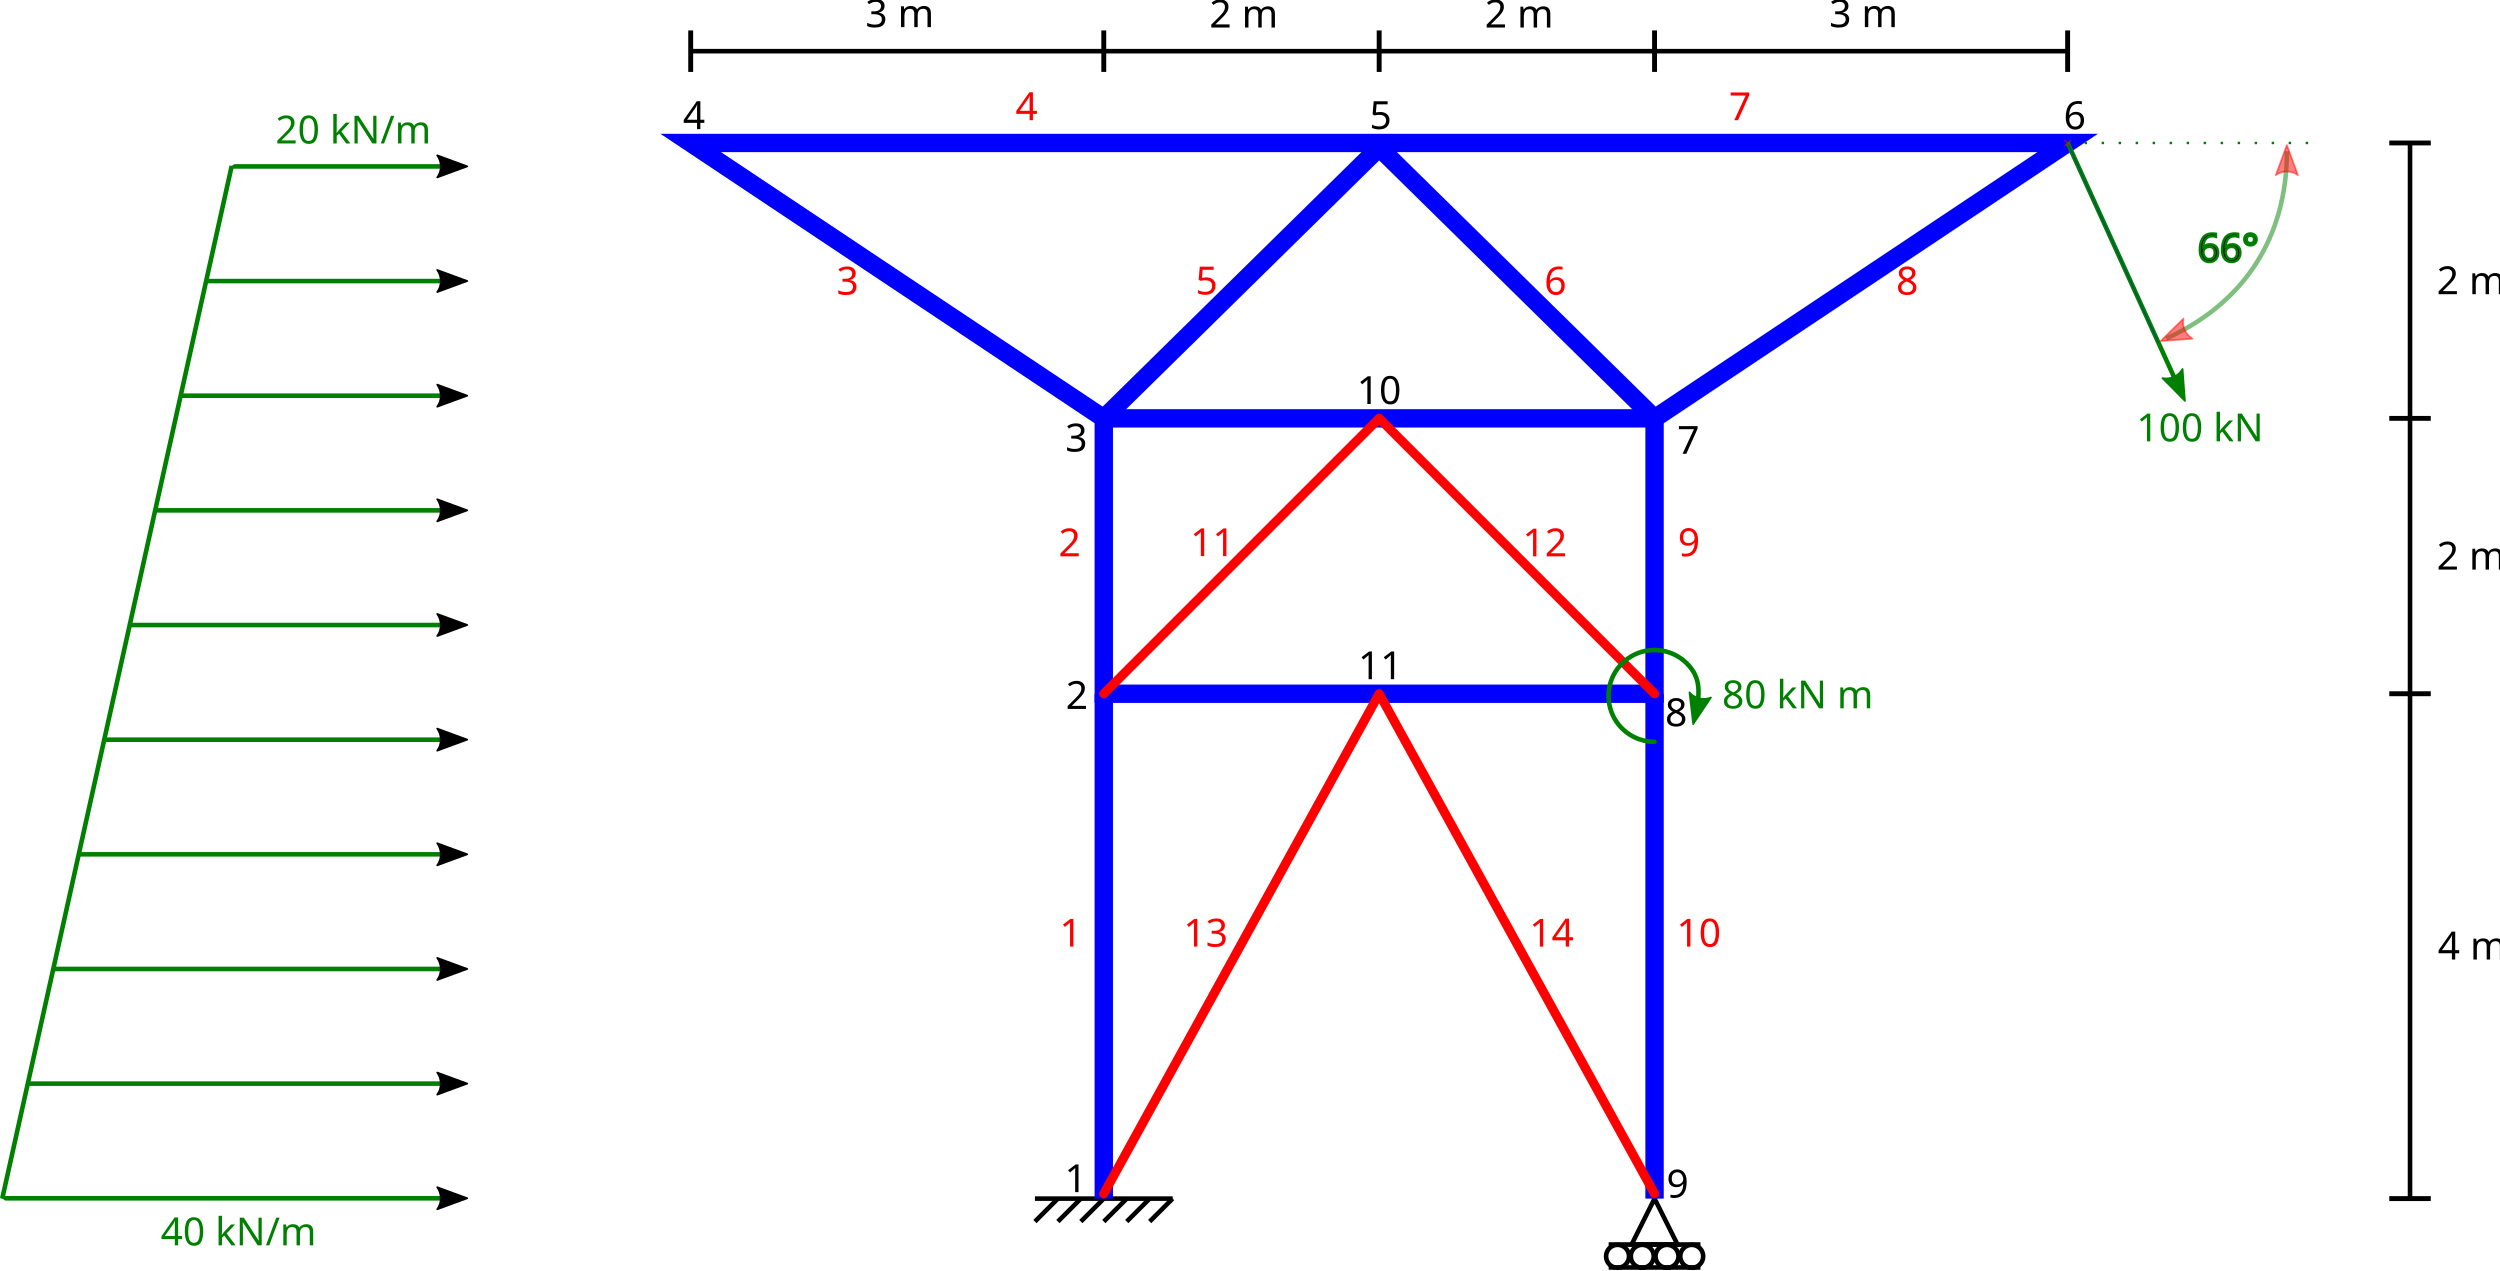
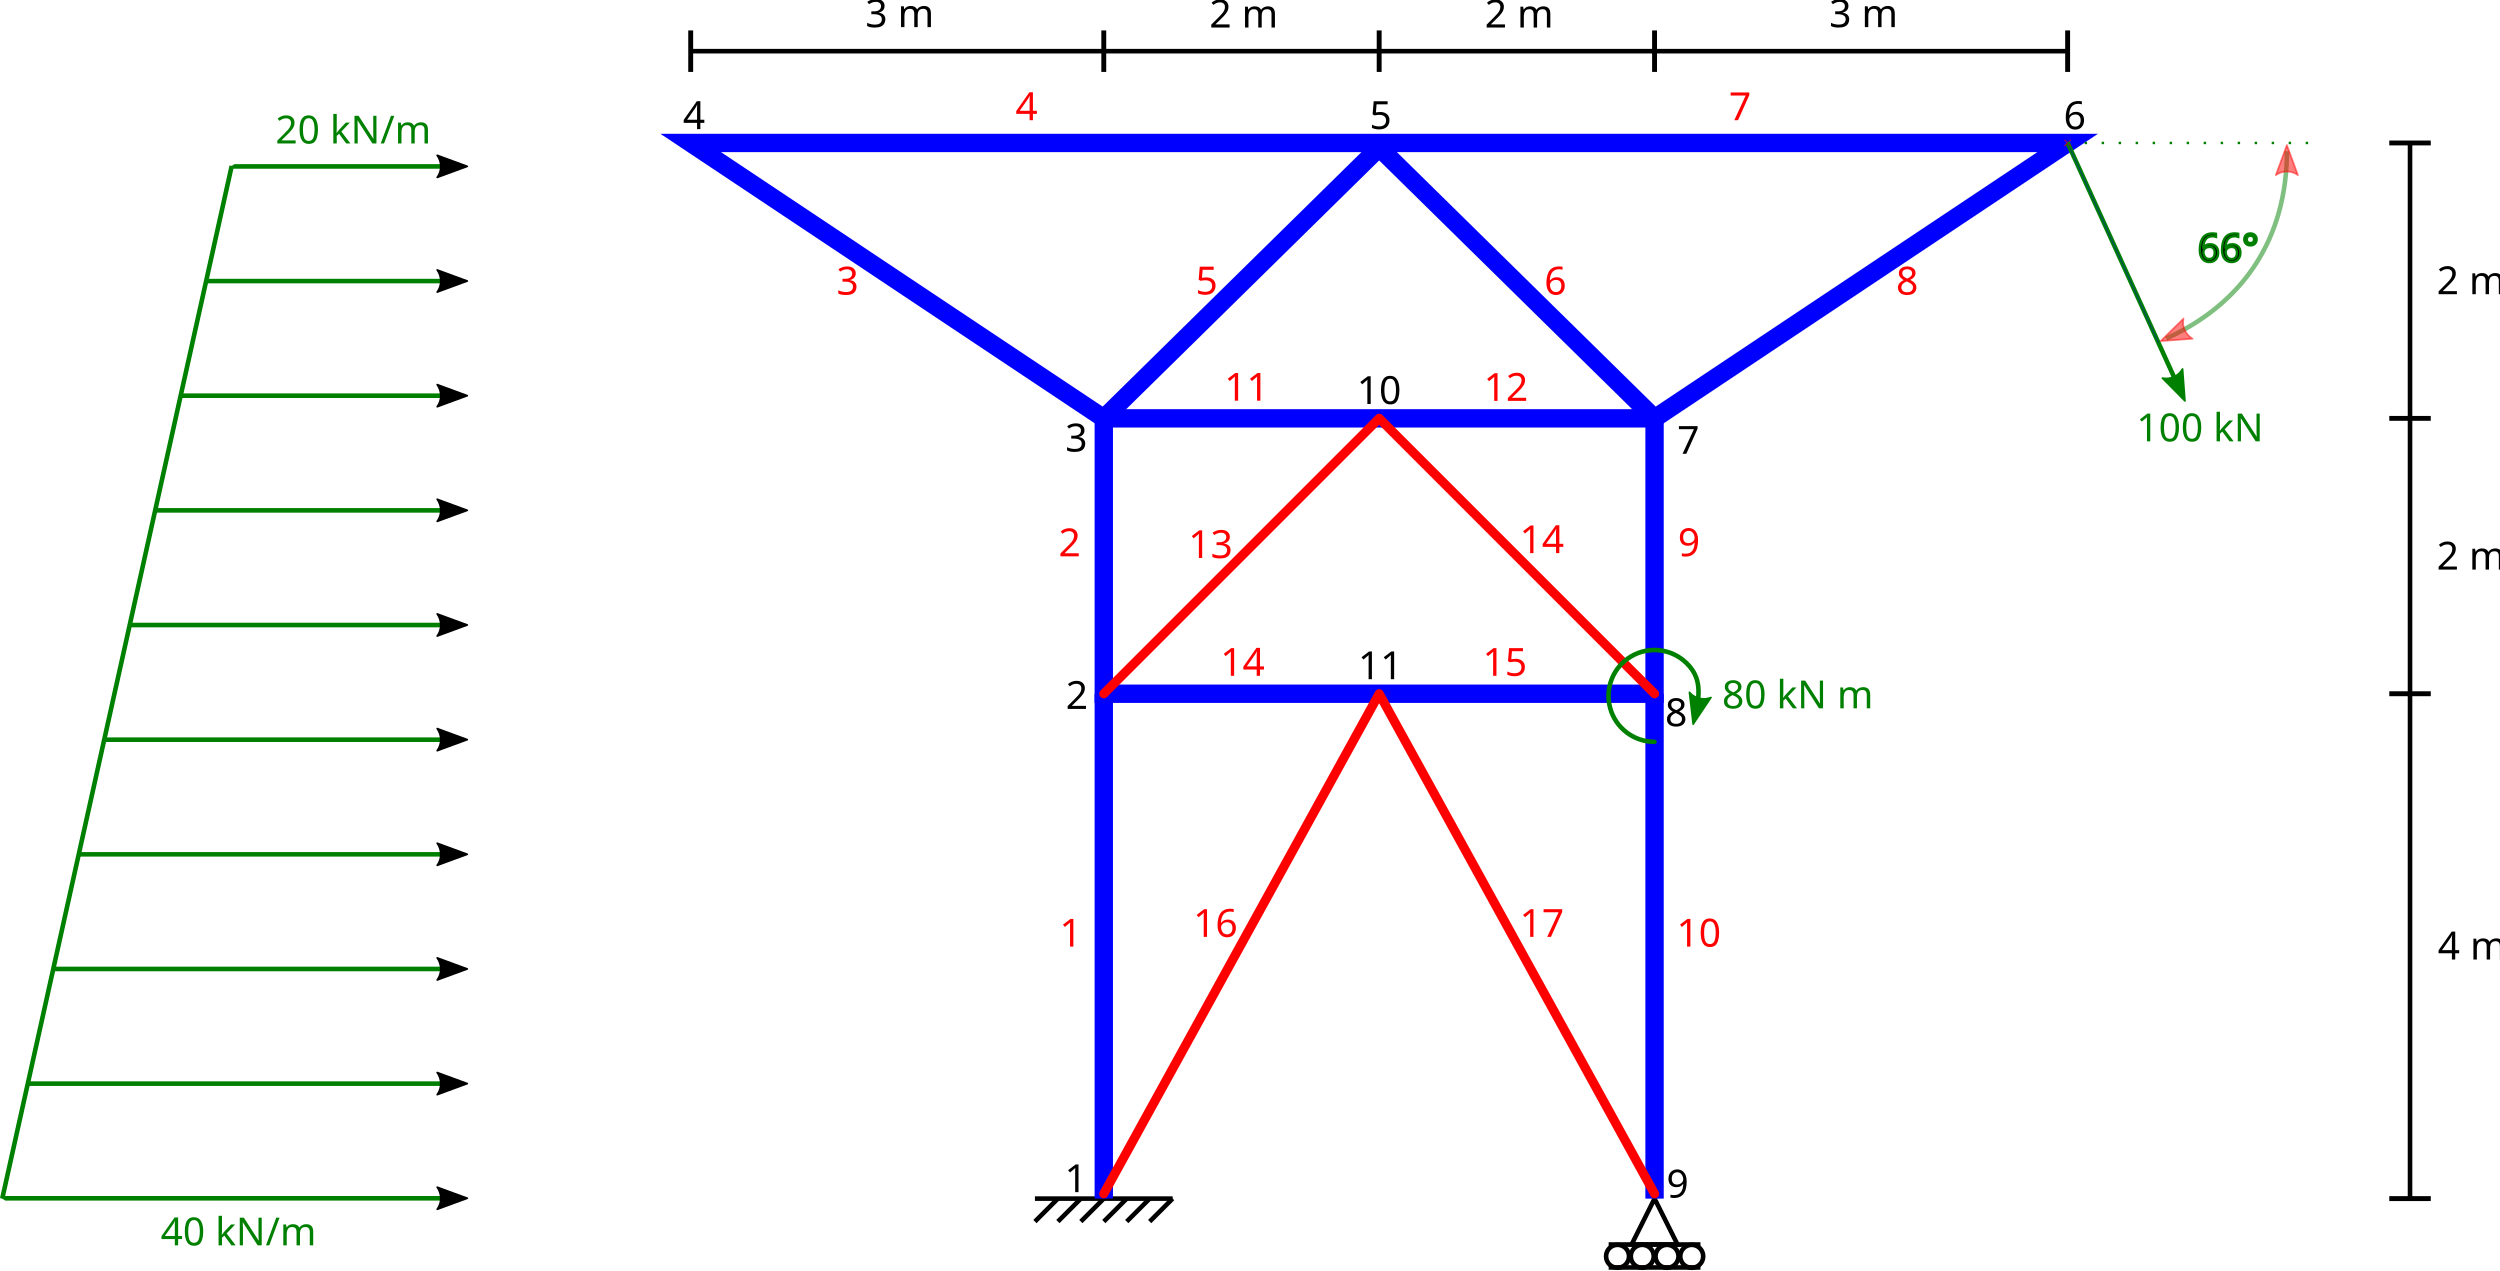
<svg xmlns="http://www.w3.org/2000/svg" xmlns:xlink="http://www.w3.org/1999/xlink" width="272.345mm" height="138.36mm" viewBox="0 0 354.049 179.868" version="1.1" id="svg8">
  <defs id="defs2">
    <marker style="overflow:visible" id="marker5731" refX="0" refY="0" orient="auto">
      <path transform="scale(0.8)" style="fill:none;fill-opacity:0.75;fill-rule:evenodd;stroke:#000000;stroke-width:1pt;stroke-opacity:1" d="M 0,5.65 V -5.65" id="path5729" />
    </marker>
    <marker style="overflow:visible" id="marker5637" refX="0" refY="0" orient="auto">
      <path transform="scale(0.8)" style="fill:none;fill-opacity:0.75;fill-rule:evenodd;stroke:#000000;stroke-width:1pt;stroke-opacity:1" d="M 0,5.65 V -5.65" id="path5635" />
    </marker>
    <marker style="overflow:visible" id="marker5549" refX="0" refY="0" orient="auto">
      <path transform="scale(0.8)" style="fill:none;fill-opacity:0.75;fill-rule:evenodd;stroke:#000000;stroke-width:1pt;stroke-opacity:1" d="M 0,5.65 V -5.65" id="path5547" />
    </marker>
    <marker orient="auto" refY="0" refX="0" id="StopL" style="overflow:visible">
      <path id="path1023" d="M 0,5.65 V -5.65" style="fill:none;fill-opacity:0.75;fill-rule:evenodd;stroke:#000000;stroke-width:1pt;stroke-opacity:1" transform="scale(0.8)" />
    </marker>
    <marker orient="auto" refY="0" refX="0" id="marker4468" style="overflow:visible">
      <path id="path878" style="fill:#ff0000;fill-opacity:0.5;fill-rule:evenodd;stroke:#ff0000;stroke-width:0.625;stroke-linejoin:round;stroke-opacity:0.5" d="M 8.719,4.034 -2.207,0.016 8.719,-4.002 c -1.745,2.372 -1.735,5.617 -6e-7,8.035 z" transform="scale(0.6)" />
    </marker>
    <marker orient="auto" refY="0" refX="0" id="marker4423" style="overflow:visible">
      <path id="path4421" style="fill:#ff0000;fill-opacity:0.5;fill-rule:evenodd;stroke:#ff0000;stroke-width:0.625;stroke-linejoin:round;stroke-opacity:0.5" d="M 8.719,4.034 -2.207,0.016 8.719,-4.002 c -1.745,2.372 -1.735,5.617 -6e-7,8.035 z" transform="scale(-0.6)" />
    </marker>
    <marker orient="auto" refY="0" refX="0" id="marker4262" style="overflow:visible">
      <path id="path881" style="fill:#008000;fill-opacity:1;fill-rule:evenodd;stroke:#008000;stroke-width:0.625;stroke-linejoin:round;stroke-opacity:1" d="M 8.719,4.034 -2.207,0.016 8.719,-4.002 c -1.745,2.372 -1.735,5.617 -6e-7,8.035 z" transform="scale(-0.6)" />
    </marker>
    <marker orient="auto" refY="0" refX="0" id="marker2695" style="overflow:visible">
      <path id="path2693" style="fill:#000000;fill-opacity:1;fill-rule:evenodd;stroke:#000000;stroke-width:0.625;stroke-linejoin:round;stroke-opacity:1" d="M 8.719,4.034 -2.207,0.016 8.719,-4.002 c -1.745,2.372 -1.735,5.617 -6e-7,8.035 z" transform="scale(-0.6)" />
    </marker>
    <marker orient="auto" refY="0" refX="0" id="Arrow2Mstart" style="overflow:visible">
      <path id="path4653" style="fill:#000000;fill-opacity:1;fill-rule:evenodd;stroke:#000000;stroke-width:0.625;stroke-linejoin:round;stroke-opacity:1" d="M 8.719,4.034 -2.207,0.016 8.719,-4.002 c -1.745,2.372 -1.735,5.617 -6e-7,8.035 z" transform="scale(0.6)" />
    </marker>
    <marker orient="auto" refY="0" refX="0" id="Arrow2Mend" style="overflow:visible">
      <path id="path4656" style="fill:#008000;fill-opacity:1;fill-rule:evenodd;stroke:#008000;stroke-width:0.625;stroke-linejoin:round;stroke-opacity:1" d="M 8.719,4.034 -2.207,0.016 8.719,-4.002 c -1.745,2.372 -1.735,5.617 -6e-7,8.035 z" transform="scale(-0.6)" />
    </marker>
    <clipPath clipPathUnits="userSpaceOnUse" id="clipPath3216">
      <path style="fill:#ffff00;stroke:#ff0000;stroke-width:0.344px;stroke-linecap:butt;stroke-linejoin:miter;stroke-opacity:1" d="M -65,77.35 -97.5,223.6 -52,252.85 19.5,207.35 -6.5,109.85 -29.25,54.6 Z" id="path3218" />
    </clipPath>
    <marker id="Arrow2Sstart" orient="auto" refX="0" refY="0" style="overflow:visible">
      <path d="M 8.72,4.03 -2.21,0.02 8.72,-4 c -1.75,2.37 -1.74,5.62 0,8.03 z" id="Arrow2SstartPath" style="fill:#000000;fill-opacity:1;stroke:#000000;stroke-opacity:1" transform="matrix(0.3,0,0,0.3,-0.69,0)" />
    </marker>
    <marker id="Arrow2Send" orient="auto" refX="0" refY="0" style="overflow:visible">
      <path d="M 8.72,4.03 -2.21,0.02 8.72,-4 c -1.75,2.37 -1.74,5.62 0,8.03 z" id="Arrow2SendPath" style="fill:#000000;fill-opacity:1;stroke:#000000;stroke-opacity:1" transform="matrix(-0.3,0,0,-0.3,0.69,0)" />
    </marker>
    <marker orient="auto" refY="0" refX="0" id="StopL-6" style="overflow:visible">
      <path id="path1023-2" d="M 0,5.65 V -5.65" style="fill:none;fill-opacity:0.75;fill-rule:evenodd;stroke:#000000;stroke-width:1pt;stroke-opacity:1" transform="scale(0.8)" />
    </marker>
    <marker orient="auto" refY="0" refX="0" id="marker5451" style="overflow:visible">
      <path id="path5449" d="M 0,5.65 V -5.65" style="fill:none;fill-opacity:0.75;fill-rule:evenodd;stroke:#000000;stroke-width:1pt;stroke-opacity:1" transform="scale(0.8)" />
    </marker>
    <marker orient="auto" refY="0" refX="0" id="marker5455" style="overflow:visible">
      <path id="path5453" d="M 0,5.65 V -5.65" style="fill:none;fill-opacity:0.75;fill-rule:evenodd;stroke:#000000;stroke-width:1pt;stroke-opacity:1" transform="scale(0.8)" />
    </marker>
  </defs>
  <g id="layer1" style="display:inline" transform="translate(97.81726,-53.85297)">
    <path style="fill:none;stroke:#0000ff;stroke-width:2.6;stroke-linecap:round;stroke-linejoin:miter;stroke-miterlimit:4;stroke-dasharray:none;stroke-opacity:1" d="M 58.5,113.1 97.5,74.751 136.5,113.1 195,74.1 H 0 Z" id="path14" />
    <path style="fill:none;stroke:#0000ff;stroke-width:2.6;stroke-linecap:butt;stroke-linejoin:miter;stroke-miterlimit:4;stroke-dasharray:none;stroke-opacity:1" d="m 58.5,113.1 v 39 H 136.5 v -39 H 58.5" id="path18" />
    <path style="fill:none;stroke:#000000;stroke-width:0.65;stroke-linecap:butt;stroke-linejoin:miter;stroke-miterlimit:4;stroke-dasharray:none;stroke-opacity:1" d="m 48.75,223.6 h 19.5" id="path24" />
    <path style="fill:none;stroke:#000000;stroke-width:0.65;stroke-linecap:butt;stroke-linejoin:miter;stroke-miterlimit:4;stroke-dasharray:none;stroke-opacity:1" d="m 48.75,226.85 3.25,-3.25" id="path26" />
    <path style="fill:none;stroke:#000000;stroke-width:0.65;stroke-linecap:butt;stroke-linejoin:miter;stroke-miterlimit:4;stroke-dasharray:none;stroke-opacity:1" d="m 52,226.85 3.25,-3.25" id="path28" />
    <path style="fill:none;stroke:#000000;stroke-width:0.65;stroke-linecap:butt;stroke-linejoin:miter;stroke-miterlimit:4;stroke-dasharray:none;stroke-opacity:1" d="m 55.25,226.85 3.25,-3.25" id="path30" />
    <path style="fill:none;stroke:#000000;stroke-width:0.65;stroke-linecap:butt;stroke-linejoin:miter;stroke-miterlimit:4;stroke-dasharray:none;stroke-opacity:1" d="m 58.5,226.85 3.25,-3.25" id="path32" />
    <path style="fill:none;stroke:#000000;stroke-width:0.65;stroke-linecap:butt;stroke-linejoin:miter;stroke-miterlimit:4;stroke-dasharray:none;stroke-opacity:1" d="m 61.75,226.85 3.25,-3.25" id="path34" />
    <path style="fill:none;stroke:#000000;stroke-width:0.65;stroke-linecap:butt;stroke-linejoin:miter;stroke-miterlimit:4;stroke-dasharray:none;stroke-opacity:1" d="m 65,226.85 3.25,-3.25" id="path36" />
    <path style="fill:none;stroke:#000000;stroke-width:0.65;stroke-linecap:butt;stroke-linejoin:miter;stroke-miterlimit:4;stroke-dasharray:none;stroke-opacity:1" d="m 136.5,223.6 -3.25,6.5 h 6.5 z" id="path38" />
    <path style="fill:none;stroke:#000000;stroke-width:0.65;stroke-linecap:butt;stroke-linejoin:miter;stroke-miterlimit:4;stroke-dasharray:none;stroke-opacity:1" d="m 130,230.1 h 13 v 0" id="path40" />
    <path style="fill:none;stroke:#000000;stroke-width:0.65;stroke-linecap:butt;stroke-linejoin:miter;stroke-miterlimit:4;stroke-dasharray:none;stroke-opacity:1" d="m 130,233.35 h 13" id="path42" />
    <circle style="opacity:1;vector-effect:none;fill:none;fill-opacity:1;stroke:#000000;stroke-width:0.65;stroke-linecap:butt;stroke-linejoin:miter;stroke-miterlimit:4;stroke-dasharray:none;stroke-dashoffset:0;stroke-opacity:1" id="path46" cx="131.258" cy="231.771" r="1.625" />
    <circle style="opacity:1;vector-effect:none;fill:none;fill-opacity:1;stroke:#000000;stroke-width:0.65;stroke-linecap:butt;stroke-linejoin:miter;stroke-miterlimit:4;stroke-dasharray:none;stroke-dashoffset:0;stroke-opacity:1" id="path46-6" cx="134.76" cy="231.771" r="1.625" />
    <circle style="opacity:1;vector-effect:none;fill:none;fill-opacity:1;stroke:#000000;stroke-width:0.65;stroke-linecap:butt;stroke-linejoin:miter;stroke-miterlimit:4;stroke-dasharray:none;stroke-dashoffset:0;stroke-opacity:1" id="path46-6-7" cx="138.263" cy="231.771" r="1.625" />
    <circle style="opacity:1;vector-effect:none;fill:none;fill-opacity:1;stroke:#000000;stroke-width:0.65;stroke-linecap:butt;stroke-linejoin:miter;stroke-miterlimit:4;stroke-dasharray:none;stroke-dashoffset:0;stroke-opacity:1" id="path46-6-5" cx="141.766" cy="231.771" r="1.625" />
    <g id="g3234" style="fill:#008000;stroke:#008000">
      <g clip-path="url(#clipPath3216)" id="g3214" style="fill:#008000;stroke:#008000">
        <path style="fill:#008000;stroke:#008000;stroke-width:0.65;stroke-linecap:butt;stroke-linejoin:miter;stroke-miterlimit:4;stroke-dasharray:none;stroke-opacity:1;marker-end:url(#marker2695)" d="m -97.5,174.843 h 65" id="path33" />
        <use x="0" y="0" xlink:href="#path33" id="use1173" width="100%" height="100%" transform="translate(0,16.23723)" style="fill:#008000;stroke:#008000" />
        <use x="0" y="0" xlink:href="#use1173" id="use1175" width="100%" height="100%" transform="translate(0,16.23723)" style="fill:#008000;stroke:#008000" />
        <use x="0" y="0" xlink:href="#use1175" id="use1177" width="100%" height="100%" transform="translate(0,-48.71171)" style="fill:#008000;stroke:#008000" />
        <use x="0" y="0" xlink:href="#use1177" id="use1179" width="100%" height="100%" transform="translate(0,64.94897)" style="fill:#008000;stroke:#008000" />
        <use x="0" y="0" xlink:href="#use1179" id="use1181" width="100%" height="100%" transform="translate(0,-146.1352)" style="fill:#008000;stroke:#008000" />
        <use x="0" y="0" xlink:href="#use1177" id="use1207" width="100%" height="100%" transform="translate(0,-16.23725)" style="fill:#008000;stroke:#008000" />
        <use x="0" y="0" xlink:href="#use1207" id="use1209" width="100%" height="100%" transform="translate(0,-48.71171)" style="fill:#008000;stroke:#008000" />
        <use x="0" y="0" xlink:href="#use1209" id="use1211" width="100%" height="100%" transform="translate(0,32.4745)" style="fill:#008000;stroke:#008000" />
        <use x="0" y="0" xlink:href="#use1209" id="use1213" width="100%" height="100%" transform="translate(0,16.23725)" style="fill:#008000;stroke:#008000" />
      </g>
      <path id="path3220" d="M -65,77.35 -97.5,223.6" style="fill:#008000;stroke:#008000;stroke-width:0.65;stroke-linecap:butt;stroke-linejoin:miter;stroke-miterlimit:4;stroke-dasharray:none;stroke-opacity:1" />
    </g>
    <path style="opacity:1;vector-effect:none;fill:none;fill-opacity:1;stroke:#0000ff;stroke-width:2.6;stroke-linecap:butt;stroke-linejoin:miter;stroke-miterlimit:4;stroke-dasharray:none;stroke-dashoffset:0;stroke-opacity:1" d="M 58.5,223.6 V 152.1" id="path3238" />
    <path style="opacity:1;vector-effect:none;fill:none;fill-opacity:1;stroke:#0000ff;stroke-width:2.6;stroke-linecap:butt;stroke-linejoin:miter;stroke-miterlimit:4;stroke-dasharray:none;stroke-dashoffset:0;stroke-opacity:1" d="m 136.5,152.1 v 71.5" id="path3240" />
    <path style="fill:none;stroke:#ff0000;stroke-width:1.3;stroke-linecap:round;stroke-linejoin:round;stroke-miterlimit:4;stroke-dasharray:none;stroke-opacity:1" d="m 58.5,152.1 39,-39 39,39" id="path20" />
    <path style="fill:none;stroke:#ff0000;stroke-width:1.3;stroke-linecap:round;stroke-linejoin:round;stroke-miterlimit:4;stroke-dasharray:none;stroke-opacity:1" d="M 58.5,222.912 97.5,152.1 l 39,70.812" id="path20-3" />
    <path style="fill:none;stroke:#008000;stroke-width:0.65;stroke-linecap:butt;stroke-linejoin:miter;stroke-miterlimit:4;stroke-dasharray:none;stroke-opacity:1;marker-end:url(#marker4262)" d="m 195,74.1 16.25,35.75" id="path3296" />
    <path transform="rotate(90)" style="opacity:1;vector-effect:none;fill:none;fill-opacity:1;stroke:#008000;stroke-width:0.65;stroke-linecap:round;stroke-linejoin:miter;stroke-miterlimit:4;stroke-dasharray:none;stroke-dashoffset:0;stroke-opacity:1;marker-end:url(#Arrow2Mend)" d="m 158.909,-136.483 c 0,2.932 -1.964,5.502 -4.793,6.272 -2.83,0.77 -5.824,-0.45 -7.31,-2.978 -1.486,-2.528 -1.095,-5.738 0.954,-7.836 2.049,-2.098 4.341,-1.975 7.811,-1.138" id="path3298" />
    <text xml:space="preserve" style="font-style:normal;font-weight:normal;font-size:5.503px;line-height:1.25;font-family:sans-serif;letter-spacing:0px;word-spacing:0px;fill:#000000;fill-opacity:1;stroke:none;stroke-width:0.344" x="39" y="223.6" id="text4310">
      <tspan id="tspan4308" x="39" y="228.557" style="font-size:5.503px;stroke-width:0.344" />
    </text>
  </g>
  <g id="layer2" style="display:inline" transform="translate(97.81726,-53.85297)">
    <text xml:space="preserve" style="font-style:normal;font-weight:normal;font-size:5.503px;line-height:1.25;font-family:sans-serif;letter-spacing:0px;word-spacing:0px;fill:#000000;fill-opacity:1;stroke:none;stroke-width:0.344" x="52.965" y="222.684" id="text4318">
      <tspan id="tspan4316" x="52.965" y="222.684" style="stroke-width:0.344">1</tspan>
    </text>
    <text xml:space="preserve" style="font-style:normal;font-weight:normal;font-size:5.503px;line-height:1.25;font-family:sans-serif;letter-spacing:0px;word-spacing:0px;fill:#000000;fill-opacity:1;stroke:none;stroke-width:0.344" x="53.117" y="154.253" id="text4322">
      <tspan id="tspan4320" x="53.117" y="154.253" style="stroke-width:0.344">2</tspan>
    </text>
    <text xml:space="preserve" style="font-style:normal;font-weight:normal;font-size:5.503px;line-height:1.25;font-family:sans-serif;letter-spacing:0px;word-spacing:0px;fill:#000000;fill-opacity:1;stroke:none;stroke-width:0.344" x="53.048" y="117.792" id="text4326">
      <tspan id="tspan4324" x="53.048" y="117.792" style="stroke-width:0.344">3</tspan>
    </text>
    <text xml:space="preserve" style="font-style:normal;font-weight:normal;font-size:5.503px;line-height:1.25;font-family:sans-serif;letter-spacing:0px;word-spacing:0px;fill:#000000;fill-opacity:1;stroke:none;stroke-width:0.344" x="-1.101" y="72.142" id="text4330">
      <tspan id="tspan4328" x="-1.101" y="72.142" style="stroke-width:0.344">4</tspan>
    </text>
    <text xml:space="preserve" style="font-style:normal;font-weight:normal;font-size:5.503px;line-height:1.25;font-family:sans-serif;letter-spacing:0px;word-spacing:0px;fill:#000000;fill-opacity:1;stroke:none;stroke-width:0.344" x="96.134" y="72.116" id="text4334">
      <tspan id="tspan4332" x="96.134" y="72.116" style="stroke-width:0.344">5</tspan>
    </text>
    <text xml:space="preserve" style="font-style:normal;font-weight:normal;font-size:5.503px;line-height:1.25;font-family:sans-serif;letter-spacing:0px;word-spacing:0px;fill:#000000;fill-opacity:1;stroke:none;stroke-width:0.344" x="194.439" y="72.144" id="text4338">
      <tspan id="tspan4336" x="194.439" y="72.144" style="stroke-width:0.344">6</tspan>
    </text>
    <text xml:space="preserve" style="font-style:normal;font-weight:normal;font-size:5.503px;line-height:1.25;font-family:sans-serif;letter-spacing:0px;word-spacing:0px;fill:#000000;fill-opacity:1;stroke:none;stroke-width:0.344" x="139.715" y="118.122" id="text4342">
      <tspan id="tspan4340" x="139.715" y="118.122" style="stroke-width:0.344">7</tspan>
    </text>
    <text xml:space="preserve" style="font-style:normal;font-weight:normal;font-size:5.503px;line-height:1.25;font-family:sans-serif;letter-spacing:0px;word-spacing:0px;fill:#000000;fill-opacity:1;stroke:none;stroke-width:0.344" x="137.991" y="156.691" id="text4346">
      <tspan id="tspan4344" x="137.991" y="156.691" style="stroke-width:0.344">8</tspan>
    </text>
    <text xml:space="preserve" style="font-style:normal;font-weight:normal;font-size:5.503px;line-height:1.25;font-family:sans-serif;letter-spacing:0px;word-spacing:0px;fill:#000000;fill-opacity:1;stroke:none;stroke-width:0.344" x="138.186" y="223.45" id="text4350">
      <tspan id="tspan4348" x="138.186" y="223.45" style="stroke-width:0.344">9</tspan>
    </text>
    <text xml:space="preserve" style="font-style:normal;font-weight:normal;font-size:5.503px;line-height:1.25;font-family:sans-serif;letter-spacing:0px;word-spacing:0px;fill:#000000;fill-opacity:1;stroke:none;stroke-width:0.344" x="94.344" y="111.061" id="text4354">
      <tspan id="tspan4352" x="94.344" y="111.061" style="stroke-width:0.344">10</tspan>
    </text>
    <text xml:space="preserve" style="font-style:normal;font-weight:normal;font-size:5.503px;line-height:1.25;font-family:sans-serif;letter-spacing:0px;word-spacing:0px;fill:#000000;fill-opacity:1;stroke:none;stroke-width:0.344" x="94.519" y="150.039" id="text4358">
      <tspan id="tspan4356" x="94.519" y="150.039" style="stroke-width:0.344">11</tspan>
    </text>
    <g id="g4580">
      <path style="fill:none;stroke:#0000ff;stroke-width:0.122;stroke-linecap:square;stroke-linejoin:miter;stroke-miterlimit:4;stroke-dasharray:none;stroke-opacity:0.5" d="m 195,74.1 12.837,28.277" id="path4554" />
      <path style="fill:none;stroke:#ff0000;stroke-width:0.122;stroke-linecap:square;stroke-linejoin:miter;stroke-miterlimit:4;stroke-dasharray:none;stroke-opacity:0.5" d="m 194.6,73.7 0.801,0.801 m 0,-0.801 -0.801,0.801" id="path4564" />
      <path style="fill:none;stroke:#ff0000;stroke-width:0.122;stroke-linecap:square;stroke-linejoin:miter;stroke-miterlimit:4;stroke-dasharray:none;stroke-opacity:0.5" d="m 194.6,73.7 0.801,0.801 m 0,-0.801 -0.801,0.801" id="path4566" />
      <text xml:space="preserve" style="font-style:normal;font-weight:normal;font-size:5.503px;line-height:1.25;font-family:sans-serif;letter-spacing:0px;word-spacing:0px;fill:#008000;fill-opacity:1;stroke:none;stroke-width:0.344" x="-75.059" y="230.219" id="text6441">
        <tspan id="tspan6439" x="-75.059" y="230.219" style="fill:#008000;stroke-width:0.344">40 kN/m</tspan>
      </text>
      <text xml:space="preserve" style="font-style:normal;font-weight:normal;font-size:5.503px;line-height:1.25;font-family:sans-serif;letter-spacing:0px;word-spacing:0px;fill:#008000;fill-opacity:1;stroke:none;stroke-width:0.344" x="-58.809" y="74.17" id="text6445">
        <tspan id="tspan6443" x="-58.809" y="74.17" style="fill:#008000;stroke-width:0.344">20 kN/m</tspan>
      </text>
      <text xml:space="preserve" style="font-style:normal;font-weight:normal;font-size:5.503px;line-height:1.25;font-family:sans-serif;letter-spacing:0px;word-spacing:0px;fill:#008000;fill-opacity:1;stroke:none;stroke-width:0.344" x="204.75" y="116.35" id="text6449">
        <tspan id="tspan6447" x="204.75" y="116.35" style="fill:#008000;stroke-width:0.344">100 kN</tspan>
      </text>
      <text xml:space="preserve" style="font-style:normal;font-weight:normal;font-size:5.503px;line-height:1.25;font-family:sans-serif;letter-spacing:0px;word-spacing:0px;fill:#008000;fill-opacity:1;stroke:none;stroke-width:0.344" x="146.06" y="154.164" id="text6453">
        <tspan id="tspan6451" x="146.06" y="154.164" style="fill:#008000;stroke-width:0.344">80 kN m</tspan>
      </text>
    </g>
  </g>
  <g id="layer3" style="display:inline" transform="translate(97.81726,-53.85297)">
    <flowRoot xml:space="preserve" id="flowRoot6456" style="font-style:normal;font-weight:normal;font-size:16px;line-height:1.25;font-family:sans-serif;letter-spacing:0px;word-spacing:0px;fill:#000000;fill-opacity:1;stroke:none" transform="scale(0.3439583)">
      <flowRegion id="flowRegion6458">
        <rect id="rect6460" width="264.567" height="623.622" x="548.031" y="130.394" />
      </flowRegion>
      <flowPara id="flowPara6462" />
    </flowRoot>
    <path style="display:inline;opacity:1;vector-effect:none;fill:none;fill-opacity:1;stroke:#000000;stroke-width:0.65;stroke-linecap:butt;stroke-linejoin:miter;stroke-miterlimit:4;stroke-dasharray:none;stroke-dashoffset:0;stroke-opacity:1;marker-start:url(#marker5549);marker-mid:url(#marker5637);marker-end:url(#marker5731)" d="M 0,61.1 H 58.5 97.5 h 39 58.5" id="path5419" />
    <text xml:space="preserve" style="font-style:normal;font-weight:normal;font-size:5.503px;line-height:1.25;font-family:sans-serif;letter-spacing:0px;word-spacing:0px;display:inline;fill:#000000;fill-opacity:1;stroke:none;stroke-width:0.344" x="24.74" y="57.696" id="text6395">
      <tspan id="tspan6393" x="24.74" y="57.696" style="stroke-width:0.344">3 m</tspan>
    </text>
    <text xml:space="preserve" style="font-style:normal;font-weight:normal;font-size:5.503px;line-height:1.25;font-family:sans-serif;letter-spacing:0px;word-spacing:0px;display:inline;fill:#000000;fill-opacity:1;stroke:none;stroke-width:0.344" x="73.456" y="57.749" id="text6399">
      <tspan id="tspan6397" x="73.456" y="57.749" style="stroke-width:0.344">2 m</tspan>
    </text>
    <text xml:space="preserve" style="font-style:normal;font-weight:normal;font-size:5.503px;line-height:1.25;font-family:sans-serif;letter-spacing:0px;word-spacing:0px;display:inline;fill:#000000;fill-opacity:1;stroke:none;stroke-width:0.344" x="112.456" y="57.749" id="text6403">
      <tspan id="tspan6401" x="112.456" y="57.749" style="stroke-width:0.344">2 m</tspan>
    </text>
    <text xml:space="preserve" style="font-style:normal;font-weight:normal;font-size:5.503px;line-height:1.25;font-family:sans-serif;letter-spacing:0px;word-spacing:0px;display:inline;fill:#000000;fill-opacity:1;stroke:none;stroke-width:0.344" x="161.24" y="57.696" id="text6407">
      <tspan id="tspan6405" x="161.24" y="57.696" style="stroke-width:0.344">3 m</tspan>
    </text>
    <path style="display:inline;fill:none;stroke:#000000;stroke-width:0.65;stroke-linecap:butt;stroke-linejoin:miter;stroke-miterlimit:4;stroke-dasharray:none;stroke-opacity:1;marker-start:url(#StopL);marker-mid:url(#StopL);marker-end:url(#StopL)" d="m 243.49,223.6 v -71.5 -39 -39" id="path5248" />
    <text xml:space="preserve" style="font-style:normal;font-weight:normal;font-size:5.503px;line-height:1.25;font-family:sans-serif;letter-spacing:0px;word-spacing:0px;display:inline;fill:#000000;fill-opacity:1;stroke:none;stroke-width:0.344" x="247.27" y="95.521" id="text6411">
      <tspan id="tspan6409" x="247.27" y="95.521" style="stroke-width:0.344">2 m</tspan>
    </text>
    <text xml:space="preserve" style="font-style:normal;font-weight:normal;font-size:5.503px;line-height:1.25;font-family:sans-serif;letter-spacing:0px;word-spacing:0px;display:inline;fill:#000000;fill-opacity:1;stroke:none;stroke-width:0.344" x="247.27" y="134.521" id="text6415">
      <tspan id="tspan6413" x="247.27" y="134.521" style="stroke-width:0.344">2 m</tspan>
    </text>
    <text xml:space="preserve" style="font-style:normal;font-weight:normal;font-size:5.503px;line-height:1.25;font-family:sans-serif;letter-spacing:0px;word-spacing:0px;display:inline;fill:#000000;fill-opacity:1;stroke:none;stroke-width:0.344" x="247.421" y="189.743" id="text6419">
      <tspan id="tspan6417" x="247.421" y="189.743" style="stroke-width:0.344">4 m</tspan>
    </text>
    <path style="display:inline;fill:none;stroke:#008000;stroke-width:0.65;stroke-linecap:butt;stroke-linejoin:miter;stroke-miterlimit:4;stroke-dasharray:none;stroke-opacity:0.5;marker-start:url(#marker4468);marker-end:url(#marker4423)" d="m 208.955,101.797 c 11.094,-5.036 17.1,-14.358 17.1,-26.542" id="path4560" />
    <path style="display:inline;fill:none;stroke:#008000;stroke-width:0.344;stroke-linecap:butt;stroke-linejoin:miter;stroke-miterlimit:4;stroke-dasharray:0.344, 2.064;stroke-dashoffset:0;stroke-opacity:1" d="m 195,74.1 h 35.75" id="path4306" />
    <text xml:space="preserve" style="font-style:normal;font-weight:normal;font-size:5.503px;line-height:1.25;font-family:sans-serif;letter-spacing:0px;word-spacing:0px;display:inline;fill:#000000;fill-opacity:1;stroke:#008000;stroke-width:0.344" x="213.426" y="90.898" id="text4708">
      <tspan id="tspan4706" x="213.426" y="90.898" style="stroke:#008000;stroke-width:0.344">66°</tspan>
    </text>
  </g>
  <g id="layer4" style="display:inline" transform="translate(97.81726,-53.85297)">
    <text xml:space="preserve" style="font-style:normal;font-weight:normal;font-size:5.503px;line-height:1.25;font-family:sans-serif;letter-spacing:0px;word-spacing:0px;display:inline;fill:#ff0000;fill-opacity:1;stroke:none;stroke-width:0.344" x="52.237" y="187.911" id="text7730">
      <tspan id="tspan7728" x="52.237" y="187.911" style="fill:#ff0000;stroke-width:0.344">1</tspan>
    </text>
    <text xml:space="preserve" style="font-style:normal;font-weight:normal;font-size:5.503px;line-height:1.25;font-family:sans-serif;letter-spacing:0px;word-spacing:0px;display:inline;fill:#ff0000;fill-opacity:1;stroke:none;stroke-width:0.344" x="52.092" y="132.639" id="text7734">
      <tspan id="tspan7732" x="52.092" y="132.639" style="fill:#ff0000;stroke-width:0.344">2</tspan>
    </text>
    <text xml:space="preserve" style="font-style:normal;font-weight:normal;font-size:5.503px;line-height:1.25;font-family:sans-serif;letter-spacing:0px;word-spacing:0px;display:inline;fill:#ff0000;fill-opacity:1;stroke:none;stroke-width:0.344" x="20.651" y="95.57" id="text7738">
      <tspan id="tspan7736" x="20.651" y="95.57" style="fill:#ff0000;stroke-width:0.344">3</tspan>
    </text>
    <text xml:space="preserve" style="font-style:normal;font-weight:normal;font-size:5.503px;line-height:1.25;font-family:sans-serif;letter-spacing:0px;word-spacing:0px;display:inline;fill:#ff0000;fill-opacity:1;stroke:none;stroke-width:0.344" x="45.998" y="70.872" id="text7742">
      <tspan id="tspan7740" x="45.998" y="70.872" style="fill:#ff0000;stroke-width:0.344">4</tspan>
    </text>
    <text xml:space="preserve" style="font-style:normal;font-weight:normal;font-size:5.503px;line-height:1.25;font-family:sans-serif;letter-spacing:0px;word-spacing:0px;display:inline;fill:#ff0000;fill-opacity:1;stroke:none;stroke-width:0.344" x="71.5" y="95.542" id="text7746">
      <tspan id="tspan7744" x="71.5" y="95.542" style="fill:#ff0000;stroke-width:0.344">5</tspan>
    </text>
    <text xml:space="preserve" style="font-style:normal;font-weight:normal;font-size:5.503px;line-height:1.25;font-family:sans-serif;letter-spacing:0px;word-spacing:0px;display:inline;fill:#ff0000;fill-opacity:1;stroke:none;stroke-width:0.344" x="120.889" y="95.57" id="text7750">
      <tspan id="tspan7748" x="120.889" y="95.57" style="fill:#ff0000;stroke-width:0.344">6</tspan>
    </text>
    <text xml:space="preserve" style="font-style:normal;font-weight:normal;font-size:5.503px;line-height:1.25;font-family:sans-serif;letter-spacing:0px;word-spacing:0px;display:inline;fill:#ff0000;fill-opacity:1;stroke:none;stroke-width:0.344" x="147.044" y="70.872" id="text7754">
      <tspan id="tspan7752" x="147.044" y="70.872" style="fill:#ff0000;stroke-width:0.344">7</tspan>
    </text>
    <text xml:space="preserve" style="font-style:normal;font-weight:normal;font-size:5.503px;line-height:1.25;font-family:sans-serif;letter-spacing:0px;word-spacing:0px;display:inline;fill:#ff0000;fill-opacity:1;stroke:none;stroke-width:0.344" x="170.706" y="95.57" id="text7758">
      <tspan id="tspan7756" x="170.706" y="95.57" style="fill:#ff0000;stroke-width:0.344">8</tspan>
    </text>
    <text xml:space="preserve" style="font-style:normal;font-weight:normal;font-size:5.503px;line-height:1.25;font-family:sans-serif;letter-spacing:0px;word-spacing:0px;display:inline;fill:#ff0000;fill-opacity:1;stroke:none;stroke-width:0.344" x="139.799" y="132.612" id="text7762">
      <tspan id="tspan7760" x="139.799" y="132.612" style="fill:#ff0000;stroke-width:0.344">9</tspan>
    </text>
    <text xml:space="preserve" style="font-style:normal;font-weight:normal;font-size:5.503px;line-height:1.25;font-family:sans-serif;letter-spacing:0px;word-spacing:0px;display:inline;fill:#ff0000;fill-opacity:1;stroke:none;stroke-width:0.344" x="139.623" y="187.912" id="text7766">
      <tspan id="tspan7764" x="139.623" y="187.912" style="fill:#ff0000;stroke-width:0.344">10</tspan>
    </text>
-     <text xml:space="preserve" style="font-style:normal;font-weight:normal;font-size:5.503px;line-height:1.25;font-family:sans-serif;letter-spacing:0px;word-spacing:0px;display:inline;fill:#ff0000;fill-opacity:1;stroke:none;stroke-width:0.344" x="70.761" y="132.611" id="text7770">
-       <tspan id="tspan7768" x="70.761" y="132.611" style="fill:#ff0000;stroke-width:0.344">11</tspan>
-     </text>
-     <text xml:space="preserve" style="font-style:normal;font-weight:normal;font-size:5.503px;line-height:1.25;font-family:sans-serif;letter-spacing:0px;word-spacing:0px;display:inline;fill:#ff0000;fill-opacity:1;stroke:none;stroke-width:0.344" x="117.812" y="132.639" id="text7774">
-       <tspan id="tspan7772" x="117.812" y="132.639" style="fill:#ff0000;stroke-width:0.344">12</tspan>
-     </text>
-     <text xml:space="preserve" style="font-style:normal;font-weight:normal;font-size:5.503px;line-height:1.25;font-family:sans-serif;letter-spacing:0px;word-spacing:0px;display:inline;fill:#ff0000;fill-opacity:1;stroke:none;stroke-width:0.344" x="118.774" y="187.911" id="text7778">
-       <tspan id="tspan7776" x="118.774" y="187.911" style="fill:#ff0000;stroke-width:0.344">14</tspan>
-     </text>
-     <text xml:space="preserve" style="font-style:normal;font-weight:normal;font-size:5.503px;line-height:1.25;font-family:sans-serif;letter-spacing:0px;word-spacing:0px;display:inline;fill:#ff0000;fill-opacity:1;stroke:none;stroke-width:0.344" x="69.791" y="187.912" id="text7782">
-       <tspan id="tspan7780" x="69.791" y="187.912" style="fill:#ff0000;stroke-width:0.344">13</tspan>
+     <text xml:space="preserve" style="font-style:normal;font-weight:normal;font-size:5.503px;line-height:1.25;font-family:sans-serif;letter-spacing:0px;word-spacing:0px;display:inline;fill:#ff0000;fill-opacity:1;stroke:none;stroke-width:0.344" x="75.576" y="110.597" id="text7770">
+       <tspan id="tspan7768" x="75.576" y="110.597" style="fill:#ff0000;stroke-width:0.344">11</tspan>
+     </text>
+     <text xml:space="preserve" style="font-style:normal;font-weight:normal;font-size:5.503px;line-height:1.25;font-family:sans-serif;letter-spacing:0px;word-spacing:0px;display:inline;fill:#ff0000;fill-opacity:1;stroke:none;stroke-width:0.344" x="112.309" y="110.626" id="text7774">
+       <tspan id="tspan7772" x="112.309" y="110.626" style="fill:#ff0000;stroke-width:0.344">12</tspan>
+     </text>
+     <text xml:space="preserve" style="font-style:normal;font-weight:normal;font-size:5.503px;line-height:1.25;font-family:sans-serif;letter-spacing:0px;word-spacing:0px;display:inline;fill:#ff0000;fill-opacity:1;stroke:none;stroke-width:0.344" x="117.398" y="132.19" id="text7778">
+       <tspan id="tspan7776" x="117.398" y="132.19" style="fill:#ff0000;stroke-width:0.344">14</tspan>
+     </text>
+     <text xml:space="preserve" style="font-style:normal;font-weight:normal;font-size:5.503px;line-height:1.25;font-family:sans-serif;letter-spacing:0px;word-spacing:0px;display:inline;fill:#ff0000;fill-opacity:1;stroke:none;stroke-width:0.344" x="70.479" y="132.879" id="text7782">
+       <tspan id="tspan7780" x="70.479" y="132.879" style="fill:#ff0000;stroke-width:0.344">13</tspan>
+     </text>
+     <text xml:space="preserve" style="font-style:normal;font-weight:normal;font-size:5.503px;line-height:1.25;font-family:sans-serif;letter-spacing:0px;word-spacing:0px;display:inline;fill:#ff0000;fill-opacity:1;stroke:none;stroke-width:0.344" x="75.007" y="149.557" id="text7782-3">
+       <tspan id="tspan7780-6" x="75.007" y="149.557" style="fill:#ff0000;stroke-width:0.344">14</tspan>
+     </text>
+     <text id="text186" y="149.557" x="112.155" style="font-style:normal;font-weight:normal;font-size:5.503px;line-height:1.25;font-family:sans-serif;letter-spacing:0px;word-spacing:0px;display:inline;fill:#ff0000;fill-opacity:1;stroke:none;stroke-width:0.344" xml:space="preserve">
+       <tspan style="fill:#ff0000;stroke-width:0.344" y="149.557" x="112.155" id="tspan184">15</tspan>
+     </text>
+     <text id="text190" y="186.536" x="71.167" style="font-style:normal;font-weight:normal;font-size:5.503px;line-height:1.25;font-family:sans-serif;letter-spacing:0px;word-spacing:0px;display:inline;fill:#ff0000;fill-opacity:1;stroke:none;stroke-width:0.344" xml:space="preserve">
+       <tspan style="fill:#ff0000;stroke-width:0.344" y="186.536" x="71.167" id="tspan188">16</tspan>
+     </text>
+     <text id="text194" y="186.535" x="117.398" style="font-style:normal;font-weight:normal;font-size:5.503px;line-height:1.25;font-family:sans-serif;letter-spacing:0px;word-spacing:0px;display:inline;fill:#ff0000;fill-opacity:1;stroke:none;stroke-width:0.344" xml:space="preserve">
+       <tspan style="fill:#ff0000;stroke-width:0.344" y="186.535" x="117.398" id="tspan192">17</tspan>
    </text>
  </g>
</svg>
